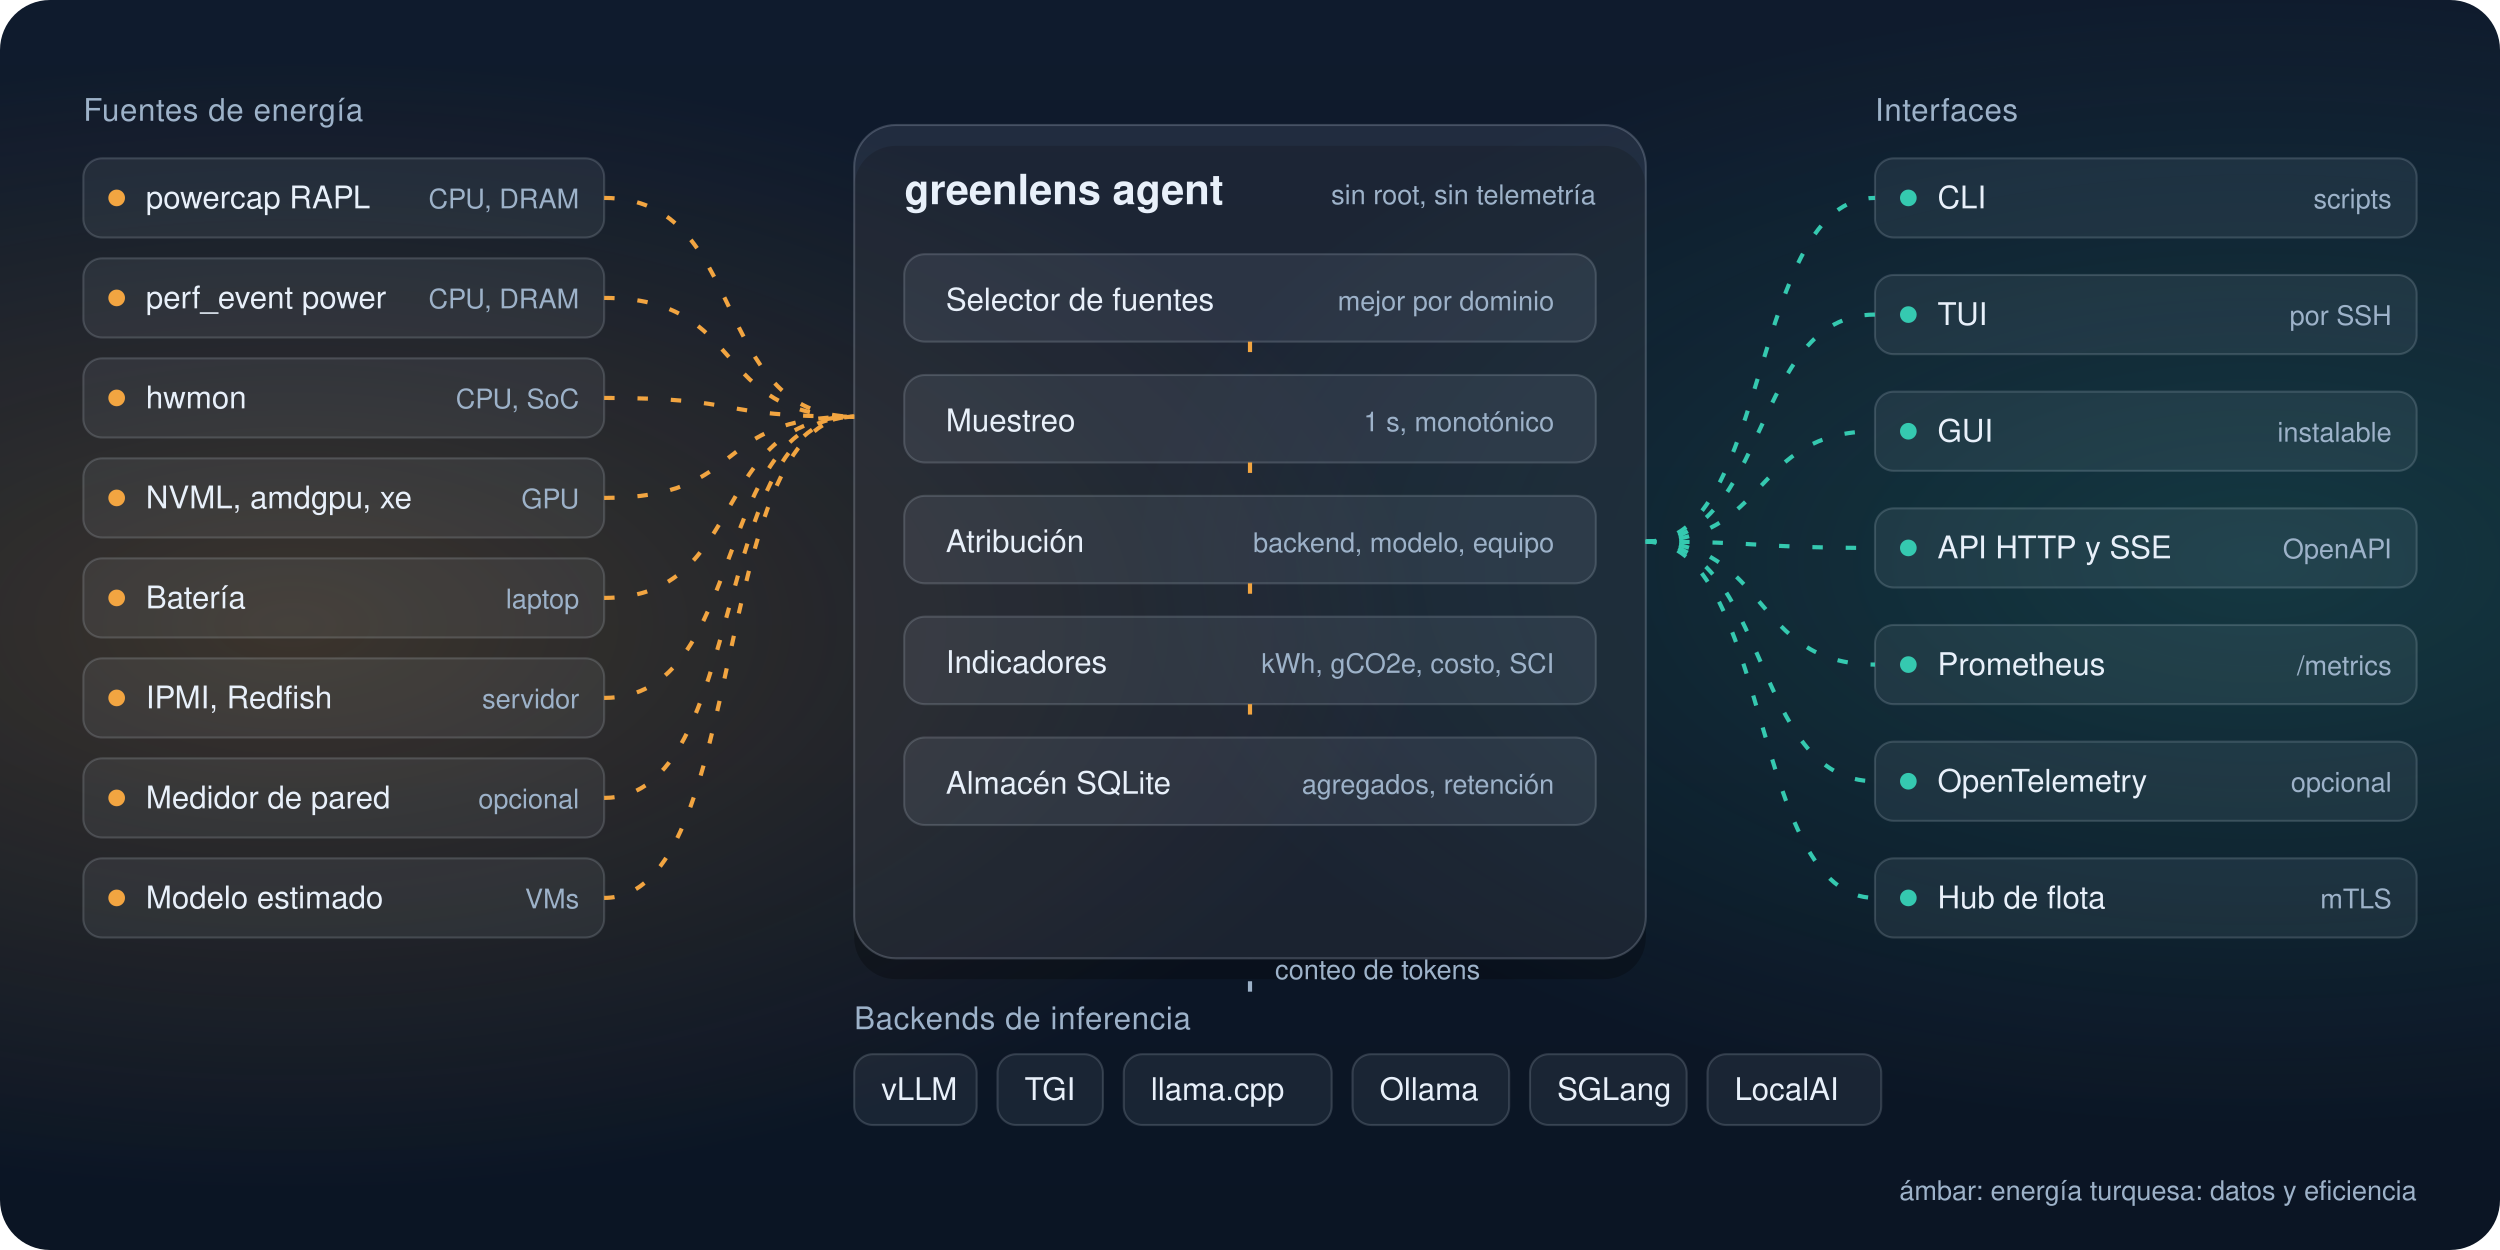
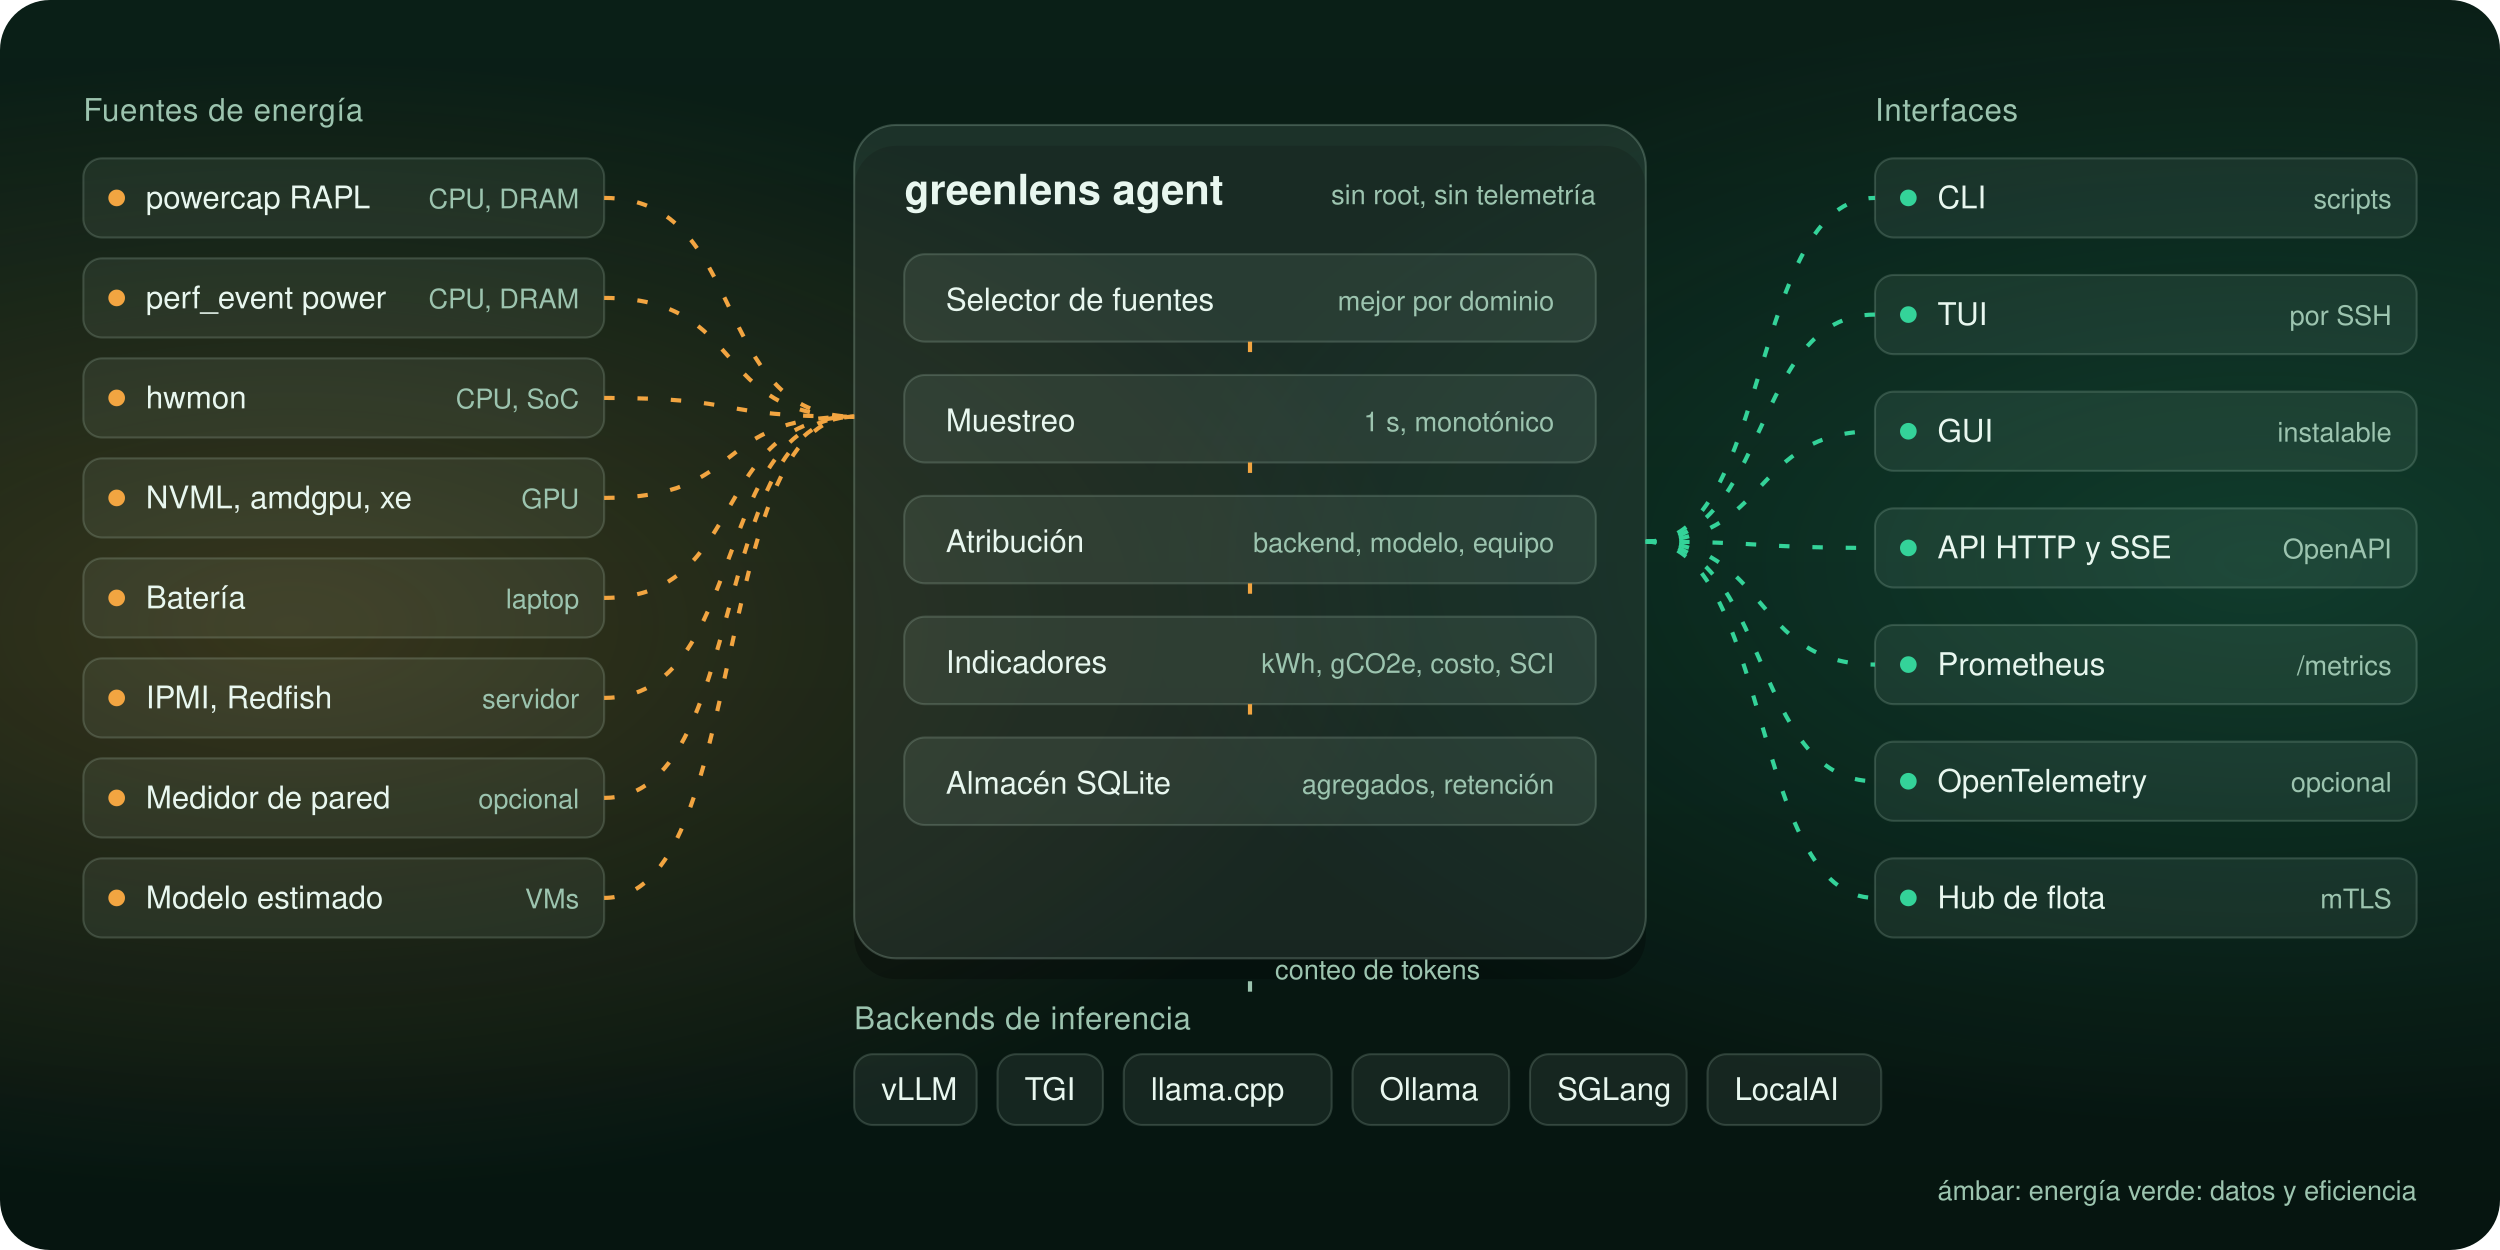
<svg xmlns="http://www.w3.org/2000/svg" viewBox="0 0 1200 600" width="1200" height="600" role="img" aria-labelledby="t">
  <style>
- text{font-family:"IBM Plex Sans","Segoe UI",Helvetica,Arial,sans-serif;fill:#E8F0FA}
- .h{font-size:15px;fill:#9DB2C9;letter-spacing:.3px}
- .b{font-size:15px}.s{font-size:13px;fill:#9DB2C9}.big{font-size:20px;font-weight:600}
+ text{font-family:"IBM Plex Sans","Segoe UI",Helvetica,Arial,sans-serif;fill:#E8F7EF}
+ .h{font-size:15px;fill:#9CC4AF;letter-spacing:.3px}
+ .b{font-size:15px}.s{font-size:13px;fill:#9CC4AF}.big{font-size:20px;font-weight:600}
.flow{fill:none;stroke-width:2;stroke-dasharray:5 11;animation:flow 1.4s linear infinite}
- .load{stroke:#F2A541}.eff{stroke:#35C9B0}.tok{stroke:#9DB2C9}
+ .load{stroke:#F2A541}.eff{stroke:#34D399}.tok{stroke:#9CC4AF}
@keyframes flow{to{stroke-dashoffset:-32}}
.pulse{animation:pulse 6s ease-in-out infinite}
@keyframes pulse{0%,100%{opacity:.5}50%{opacity:1}}
@media (prefers-reduced-motion:reduce){*{animation:none!important}}
</style>
  <defs>
    <linearGradient id="bg" x1="0" y1="0" x2="0" y2="1">
-       <stop offset="0" stop-color="#0F1B2D" />
-       <stop offset="1" stop-color="#0B1524" />
+       <stop offset="0" stop-color="#0A1F17" />
+       <stop offset="1" stop-color="#061510" />
    </linearGradient>
    <radialGradient id="gl" cx="0.12" cy="0.5" r="0.45">
      <stop offset="0" stop-color="#F2A541" stop-opacity=".20" />
      <stop offset="1" stop-color="#F2A541" stop-opacity="0" />
    </radialGradient>
    <radialGradient id="ge" cx="0.9" cy="0.45" r="0.45">
-       <stop offset="0" stop-color="#35C9B0" stop-opacity=".18" />
-       <stop offset="1" stop-color="#35C9B0" stop-opacity="0" />
+       <stop offset="0" stop-color="#34D399" stop-opacity=".18" />
+       <stop offset="1" stop-color="#34D399" stop-opacity="0" />
    </radialGradient>
  </defs>
  <rect width="1200" height="600" rx="24" fill="url(#bg)" />
  <rect class="pulse" width="1200" height="600" rx="24" fill="url(#gl)" />
  <rect class="pulse" width="1200" height="600" rx="24" fill="url(#ge)" />
  <text x="40" y="58" class="h">Fuentes de energía</text>
-   <rect x="40" y="76" width="250" height="38" rx="9" fill="#D6E8FF" fill-opacity="0.07" stroke="#E2EEFF" stroke-opacity=".16" />
+   <rect x="40" y="76" width="250" height="38" rx="9" fill="#D6FFEA" fill-opacity="0.07" stroke="#DCFFEC" stroke-opacity=".16" />
  <circle cx="56" cy="95.0" r="4" fill="#F2A541" />
  <text x="70" y="100" class="b">powercap RAPL</text>
  <text x="278" y="100" class="s" text-anchor="end">CPU, DRAM</text>
-   <rect x="40" y="124" width="250" height="38" rx="9" fill="#D6E8FF" fill-opacity="0.07" stroke="#E2EEFF" stroke-opacity=".16" />
+   <rect x="40" y="124" width="250" height="38" rx="9" fill="#D6FFEA" fill-opacity="0.07" stroke="#DCFFEC" stroke-opacity=".16" />
  <circle cx="56" cy="143.0" r="4" fill="#F2A541" />
  <text x="70" y="148" class="b">perf_event power</text>
  <text x="278" y="148" class="s" text-anchor="end">CPU, DRAM</text>
-   <rect x="40" y="172" width="250" height="38" rx="9" fill="#D6E8FF" fill-opacity="0.07" stroke="#E2EEFF" stroke-opacity=".16" />
+   <rect x="40" y="172" width="250" height="38" rx="9" fill="#D6FFEA" fill-opacity="0.07" stroke="#DCFFEC" stroke-opacity=".16" />
  <circle cx="56" cy="191.0" r="4" fill="#F2A541" />
  <text x="70" y="196" class="b">hwmon</text>
  <text x="278" y="196" class="s" text-anchor="end">CPU, SoC</text>
-   <rect x="40" y="220" width="250" height="38" rx="9" fill="#D6E8FF" fill-opacity="0.07" stroke="#E2EEFF" stroke-opacity=".16" />
+   <rect x="40" y="220" width="250" height="38" rx="9" fill="#D6FFEA" fill-opacity="0.07" stroke="#DCFFEC" stroke-opacity=".16" />
  <circle cx="56" cy="239.0" r="4" fill="#F2A541" />
  <text x="70" y="244" class="b">NVML, amdgpu, xe</text>
  <text x="278" y="244" class="s" text-anchor="end">GPU</text>
-   <rect x="40" y="268" width="250" height="38" rx="9" fill="#D6E8FF" fill-opacity="0.07" stroke="#E2EEFF" stroke-opacity=".16" />
+   <rect x="40" y="268" width="250" height="38" rx="9" fill="#D6FFEA" fill-opacity="0.07" stroke="#DCFFEC" stroke-opacity=".16" />
  <circle cx="56" cy="287.0" r="4" fill="#F2A541" />
  <text x="70" y="292" class="b">Batería</text>
  <text x="278" y="292" class="s" text-anchor="end">laptop</text>
-   <rect x="40" y="316" width="250" height="38" rx="9" fill="#D6E8FF" fill-opacity="0.07" stroke="#E2EEFF" stroke-opacity=".16" />
+   <rect x="40" y="316" width="250" height="38" rx="9" fill="#D6FFEA" fill-opacity="0.07" stroke="#DCFFEC" stroke-opacity=".16" />
  <circle cx="56" cy="335.0" r="4" fill="#F2A541" />
  <text x="70" y="340" class="b">IPMI, Redfish</text>
  <text x="278" y="340" class="s" text-anchor="end">servidor</text>
-   <rect x="40" y="364" width="250" height="38" rx="9" fill="#D6E8FF" fill-opacity="0.07" stroke="#E2EEFF" stroke-opacity=".16" />
+   <rect x="40" y="364" width="250" height="38" rx="9" fill="#D6FFEA" fill-opacity="0.07" stroke="#DCFFEC" stroke-opacity=".16" />
  <circle cx="56" cy="383.0" r="4" fill="#F2A541" />
  <text x="70" y="388" class="b">Medidor de pared</text>
  <text x="278" y="388" class="s" text-anchor="end">opcional</text>
-   <rect x="40" y="412" width="250" height="38" rx="9" fill="#D6E8FF" fill-opacity="0.07" stroke="#E2EEFF" stroke-opacity=".16" />
+   <rect x="40" y="412" width="250" height="38" rx="9" fill="#D6FFEA" fill-opacity="0.07" stroke="#DCFFEC" stroke-opacity=".16" />
  <circle cx="56" cy="431.0" r="4" fill="#F2A541" />
  <text x="70" y="436" class="b">Modelo estimado</text>
  <text x="278" y="436" class="s" text-anchor="end">VMs</text>
  <rect x="410" y="70" width="380" height="400" rx="20" fill="#000" opacity=".25" />
-   <rect x="410" y="60" width="380" height="400" rx="20" fill="#D6E8FF" fill-opacity="0.09" stroke="#E2EEFF" stroke-opacity=".2" />
+   <rect x="410" y="60" width="380" height="400" rx="20" fill="#D6FFEA" fill-opacity="0.09" stroke="#DCFFEC" stroke-opacity=".2" />
  <text x="434" y="98" class="big">greenlens agent</text>
  <text x="766" y="98" class="s" text-anchor="end">sin root, sin telemetría</text>
-   <rect x="434" y="122" width="332" height="42" rx="10" fill="#D6E8FF" fill-opacity="0.08" stroke="#E2EEFF" stroke-opacity=".16" />
+   <rect x="434" y="122" width="332" height="42" rx="10" fill="#D6FFEA" fill-opacity="0.08" stroke="#DCFFEC" stroke-opacity=".16" />
  <text x="454" y="149" class="b">Selector de fuentes</text>
  <text x="746" y="149" class="s" text-anchor="end">mejor por dominio</text>
  <path class="flow load" d="M600.0 164 V180" />
-   <rect x="434" y="180" width="332" height="42" rx="10" fill="#D6E8FF" fill-opacity="0.08" stroke="#E2EEFF" stroke-opacity=".16" />
+   <rect x="434" y="180" width="332" height="42" rx="10" fill="#D6FFEA" fill-opacity="0.08" stroke="#DCFFEC" stroke-opacity=".16" />
  <text x="454" y="207" class="b">Muestreo</text>
  <text x="746" y="207" class="s" text-anchor="end">1 s, monotónico</text>
  <path class="flow load" d="M600.0 222 V238" />
-   <rect x="434" y="238" width="332" height="42" rx="10" fill="#D6E8FF" fill-opacity="0.08" stroke="#E2EEFF" stroke-opacity=".16" />
+   <rect x="434" y="238" width="332" height="42" rx="10" fill="#D6FFEA" fill-opacity="0.08" stroke="#DCFFEC" stroke-opacity=".16" />
  <text x="454" y="265" class="b">Atribución</text>
  <text x="746" y="265" class="s" text-anchor="end">backend, modelo, equipo</text>
  <path class="flow load" d="M600.0 280 V296" />
-   <rect x="434" y="296" width="332" height="42" rx="10" fill="#D6E8FF" fill-opacity="0.08" stroke="#E2EEFF" stroke-opacity=".16" />
+   <rect x="434" y="296" width="332" height="42" rx="10" fill="#D6FFEA" fill-opacity="0.08" stroke="#DCFFEC" stroke-opacity=".16" />
  <text x="454" y="323" class="b">Indicadores</text>
  <text x="746" y="323" class="s" text-anchor="end">kWh, gCO2e, costo, SCI</text>
  <path class="flow load" d="M600.0 338 V354" />
-   <rect x="434" y="354" width="332" height="42" rx="10" fill="#D6E8FF" fill-opacity="0.08" stroke="#E2EEFF" stroke-opacity=".16" />
+   <rect x="434" y="354" width="332" height="42" rx="10" fill="#D6FFEA" fill-opacity="0.08" stroke="#DCFFEC" stroke-opacity=".16" />
  <text x="454" y="381" class="b">Almacén SQLite</text>
  <text x="746" y="381" class="s" text-anchor="end">agregados, retención</text>
  <path class="flow load" d="M290 95.0 C360 95.0, 340 200, 410 200" />
  <path class="flow load" d="M290 143.0 C360 143.0, 340 200, 410 200" />
  <path class="flow load" d="M290 191.0 C360 191.0, 340 200, 410 200" />
  <path class="flow load" d="M290 239.0 C360 239.0, 340 200, 410 200" />
  <path class="flow load" d="M290 287.0 C360 287.0, 340 200, 410 200" />
  <path class="flow load" d="M290 335.0 C360 335.0, 340 200, 410 200" />
  <path class="flow load" d="M290 383.0 C360 383.0, 340 200, 410 200" />
  <path class="flow load" d="M290 431.0 C360 431.0, 340 200, 410 200" />
  <text x="900" y="58" class="h">Interfaces</text>
-   <rect x="900" y="76" width="260" height="38" rx="9" fill="#D6E8FF" fill-opacity="0.07" stroke="#E2EEFF" stroke-opacity=".16" />
-   <circle cx="916" cy="95.0" r="4" fill="#35C9B0" />
+   <rect x="900" y="76" width="260" height="38" rx="9" fill="#D6FFEA" fill-opacity="0.07" stroke="#DCFFEC" stroke-opacity=".16" />
+   <circle cx="916" cy="95.0" r="4" fill="#34D399" />
  <text x="930" y="100" class="b">CLI</text>
  <text x="1148" y="100" class="s" text-anchor="end">scripts</text>
  <path class="flow eff" d="M790 260 C850 260, 840 95.0, 900 95.0" />
-   <rect x="900" y="132" width="260" height="38" rx="9" fill="#D6E8FF" fill-opacity="0.07" stroke="#E2EEFF" stroke-opacity=".16" />
-   <circle cx="916" cy="151.0" r="4" fill="#35C9B0" />
+   <rect x="900" y="132" width="260" height="38" rx="9" fill="#D6FFEA" fill-opacity="0.07" stroke="#DCFFEC" stroke-opacity=".16" />
+   <circle cx="916" cy="151.0" r="4" fill="#34D399" />
  <text x="930" y="156" class="b">TUI</text>
  <text x="1148" y="156" class="s" text-anchor="end">por SSH</text>
  <path class="flow eff" d="M790 260 C850 260, 840 151.0, 900 151.0" />
-   <rect x="900" y="188" width="260" height="38" rx="9" fill="#D6E8FF" fill-opacity="0.07" stroke="#E2EEFF" stroke-opacity=".16" />
-   <circle cx="916" cy="207.0" r="4" fill="#35C9B0" />
+   <rect x="900" y="188" width="260" height="38" rx="9" fill="#D6FFEA" fill-opacity="0.07" stroke="#DCFFEC" stroke-opacity=".16" />
+   <circle cx="916" cy="207.0" r="4" fill="#34D399" />
  <text x="930" y="212" class="b">GUI</text>
  <text x="1148" y="212" class="s" text-anchor="end">instalable</text>
  <path class="flow eff" d="M790 260 C850 260, 840 207.0, 900 207.0" />
-   <rect x="900" y="244" width="260" height="38" rx="9" fill="#D6E8FF" fill-opacity="0.07" stroke="#E2EEFF" stroke-opacity=".16" />
-   <circle cx="916" cy="263.0" r="4" fill="#35C9B0" />
+   <rect x="900" y="244" width="260" height="38" rx="9" fill="#D6FFEA" fill-opacity="0.07" stroke="#DCFFEC" stroke-opacity=".16" />
+   <circle cx="916" cy="263.0" r="4" fill="#34D399" />
  <text x="930" y="268" class="b">API HTTP y SSE</text>
  <text x="1148" y="268" class="s" text-anchor="end">OpenAPI</text>
  <path class="flow eff" d="M790 260 C850 260, 840 263.0, 900 263.0" />
-   <rect x="900" y="300" width="260" height="38" rx="9" fill="#D6E8FF" fill-opacity="0.07" stroke="#E2EEFF" stroke-opacity=".16" />
-   <circle cx="916" cy="319.0" r="4" fill="#35C9B0" />
+   <rect x="900" y="300" width="260" height="38" rx="9" fill="#D6FFEA" fill-opacity="0.07" stroke="#DCFFEC" stroke-opacity=".16" />
+   <circle cx="916" cy="319.0" r="4" fill="#34D399" />
  <text x="930" y="324" class="b">Prometheus</text>
  <text x="1148" y="324" class="s" text-anchor="end">/metrics</text>
  <path class="flow eff" d="M790 260 C850 260, 840 319.0, 900 319.0" />
-   <rect x="900" y="356" width="260" height="38" rx="9" fill="#D6E8FF" fill-opacity="0.07" stroke="#E2EEFF" stroke-opacity=".16" />
-   <circle cx="916" cy="375.0" r="4" fill="#35C9B0" />
+   <rect x="900" y="356" width="260" height="38" rx="9" fill="#D6FFEA" fill-opacity="0.07" stroke="#DCFFEC" stroke-opacity=".16" />
+   <circle cx="916" cy="375.0" r="4" fill="#34D399" />
  <text x="930" y="380" class="b">OpenTelemetry</text>
  <text x="1148" y="380" class="s" text-anchor="end">opcional</text>
  <path class="flow eff" d="M790 260 C850 260, 840 375.0, 900 375.0" />
-   <rect x="900" y="412" width="260" height="38" rx="9" fill="#D6E8FF" fill-opacity="0.07" stroke="#E2EEFF" stroke-opacity=".16" />
-   <circle cx="916" cy="431.0" r="4" fill="#35C9B0" />
+   <rect x="900" y="412" width="260" height="38" rx="9" fill="#D6FFEA" fill-opacity="0.07" stroke="#DCFFEC" stroke-opacity=".16" />
+   <circle cx="916" cy="431.0" r="4" fill="#34D399" />
  <text x="930" y="436" class="b">Hub de flota</text>
  <text x="1148" y="436" class="s" text-anchor="end">mTLS</text>
  <path class="flow eff" d="M790 260 C850 260, 840 431.0, 900 431.0" />
  <text x="410" y="494" class="h">Backends de inferencia</text>
-   <rect x="410" y="506" width="58.8" height="34" rx="9" fill="#D6E8FF" fill-opacity="0.07" stroke="#E2EEFF" stroke-opacity=".16" />
+   <rect x="410" y="506" width="58.8" height="34" rx="9" fill="#D6FFEA" fill-opacity="0.07" stroke="#DCFFEC" stroke-opacity=".16" />
  <text x="423" y="528" class="b">vLLM</text>
-   <rect x="478.8" y="506" width="50.6" height="34" rx="9" fill="#D6E8FF" fill-opacity="0.07" stroke="#E2EEFF" stroke-opacity=".16" />
+   <rect x="478.8" y="506" width="50.6" height="34" rx="9" fill="#D6FFEA" fill-opacity="0.07" stroke="#DCFFEC" stroke-opacity=".16" />
  <text x="491.8" y="528" class="b">TGI</text>
-   <rect x="539.4" y="506" width="99.8" height="34" rx="9" fill="#D6E8FF" fill-opacity="0.07" stroke="#E2EEFF" stroke-opacity=".16" />
+   <rect x="539.4" y="506" width="99.8" height="34" rx="9" fill="#D6FFEA" fill-opacity="0.07" stroke="#DCFFEC" stroke-opacity=".16" />
  <text x="552.4" y="528" class="b">llama.cpp</text>
-   <rect x="649.2" y="506" width="75.2" height="34" rx="9" fill="#D6E8FF" fill-opacity="0.07" stroke="#E2EEFF" stroke-opacity=".16" />
+   <rect x="649.2" y="506" width="75.2" height="34" rx="9" fill="#D6FFEA" fill-opacity="0.07" stroke="#DCFFEC" stroke-opacity=".16" />
  <text x="662.2" y="528" class="b">Ollama</text>
-   <rect x="734.4" y="506" width="75.2" height="34" rx="9" fill="#D6E8FF" fill-opacity="0.07" stroke="#E2EEFF" stroke-opacity=".16" />
+   <rect x="734.4" y="506" width="75.2" height="34" rx="9" fill="#D6FFEA" fill-opacity="0.07" stroke="#DCFFEC" stroke-opacity=".16" />
  <text x="747.4" y="528" class="b">SGLang</text>
-   <rect x="819.6" y="506" width="83.4" height="34" rx="9" fill="#D6E8FF" fill-opacity="0.07" stroke="#E2EEFF" stroke-opacity=".16" />
+   <rect x="819.6" y="506" width="83.4" height="34" rx="9" fill="#D6FFEA" fill-opacity="0.07" stroke="#DCFFEC" stroke-opacity=".16" />
  <text x="832.6" y="528" class="b">LocalAI</text>
  <path class="flow tok" d="M600.0 476 V460" />
  <text x="612.0" y="470" class="s">conteo de tokens</text>
-   <text x="1160" y="576" class="s" text-anchor="end">ámbar: energía    turquesa: datos y eficiencia</text>
+   <text x="1160" y="576" class="s" text-anchor="end">ámbar: energía    verde: datos y eficiencia</text>
</svg>
